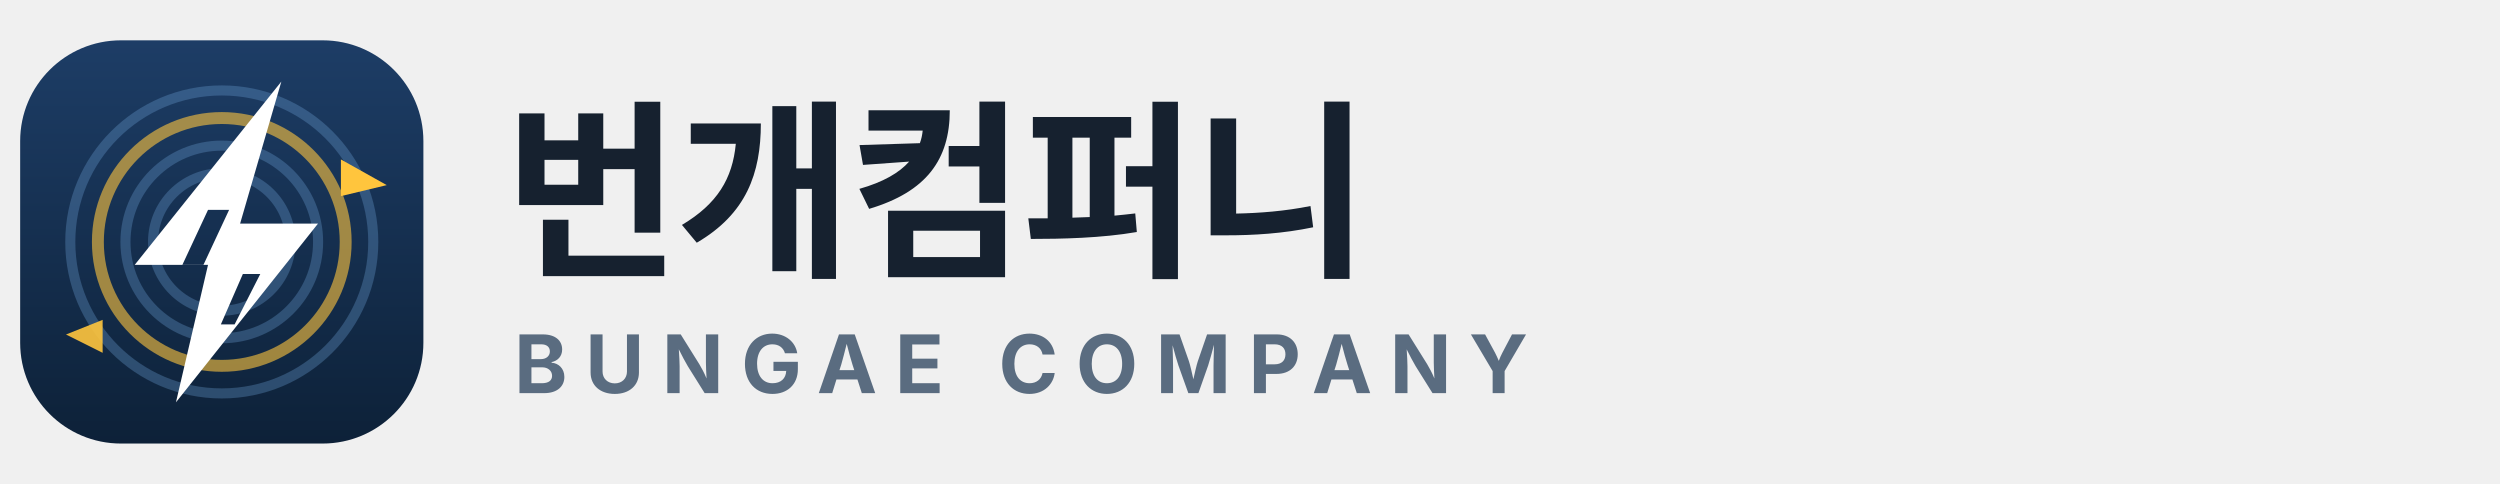
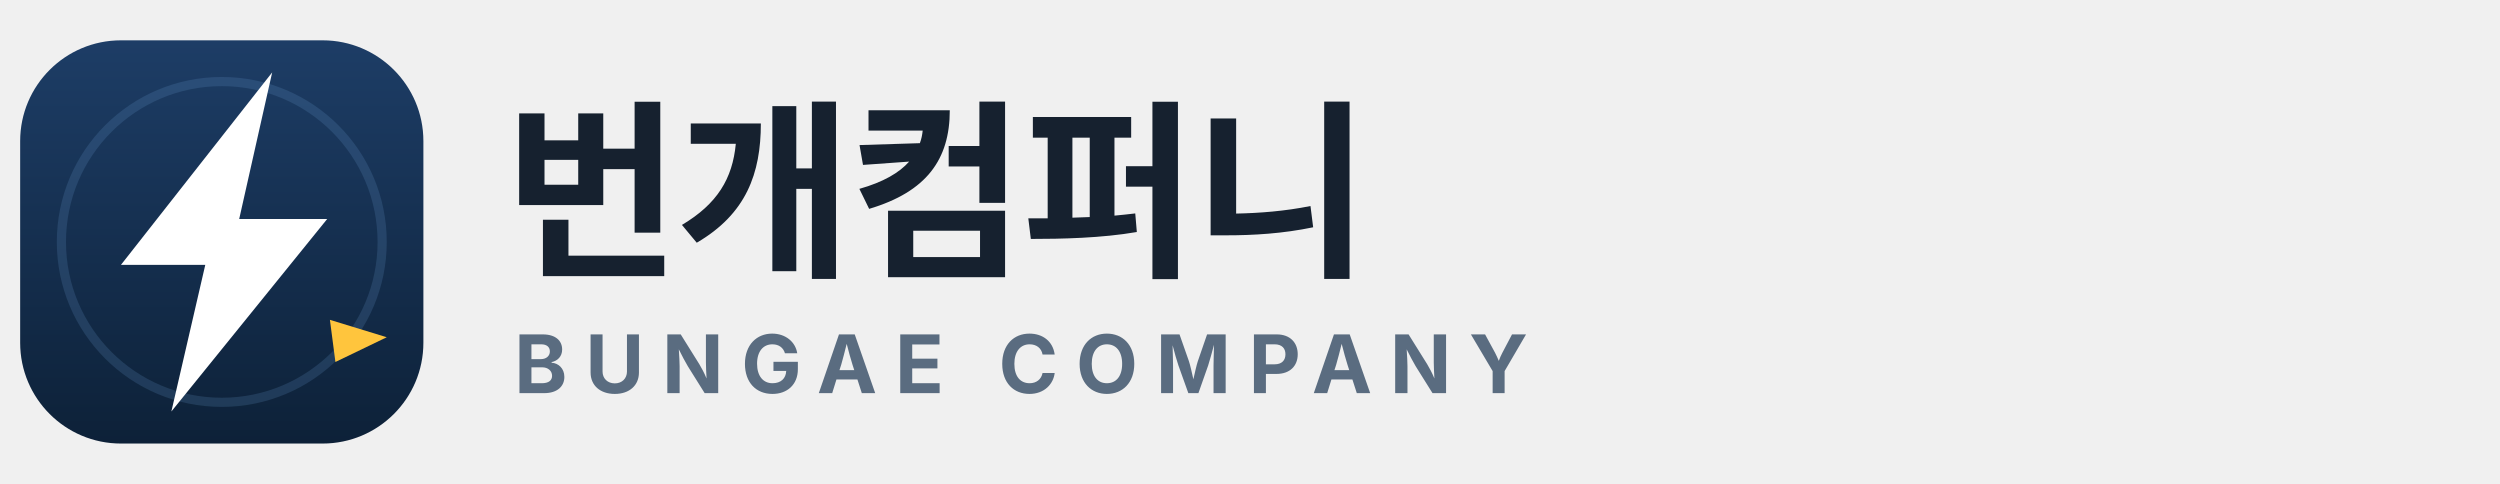
- <svg xmlns="http://www.w3.org/2000/svg" viewBox="0 0 248 48" role="img" aria-label="번개컴퍼니 로고">
+ <svg xmlns="http://www.w3.org/2000/svg" viewBox="0 0 248 48" role="img" aria-label="번개컴퍼니 로고 — 번개 볼트">
  <defs>
    <linearGradient id="bg" x1="0" y1="0" x2="0" y2="1">
      <stop offset="0" stop-color="#1D3D66" />
      <stop offset="1" stop-color="#0D2138" />
    </linearGradient>
    <clipPath id="clip">
      <rect x="0" y="0" width="44" height="44" rx="11" />
    </clipPath>
  </defs>
  <g transform="translate(2,4) scale(0.9091)">
-     <g>
-       <rect x="0" y="0" width="44" height="44" rx="11" fill="url(#bg)" />
-       <g clip-path="url(#clip)">
-         <circle cx="22" cy="22" r="7.5" fill="none" stroke="#6EA3D8" stroke-width="1.1" opacity="0.32" />
-         <circle cx="22" cy="22" r="10.51" fill="none" stroke="#6EA3D8" stroke-width="1.1" opacity="0.32" />
-         <circle cx="22" cy="22" r="13.52" fill="none" stroke="#FFC53D" stroke-width="1.3" opacity="0.6" />
-         <circle cx="22" cy="22" r="16.53" fill="none" stroke="#6EA3D8" stroke-width="1.1" opacity="0.32" />
-       </g>
-       <mask id="m">
-         <rect x="0" y="0" width="44" height="44" fill="#fff" />
-         <path d="M20.5 18.5 L22.8 18.5 L20 24.5 h-2.3 Z" fill="#000" />
-         <path d="M24.3 25.5 L26.2 25.5 L23.4 31 L21.9 31 Z" fill="#000" />
-       </mask>
-       <path d="M28.5 4.5 L12.5 24.5 h8 L17 39.5 L32.5 20 h-8.5 L28.5 4.5 Z" fill="#FFFFFF" mask="url(#m)" />
-       <path d="M35 13 l5 2.8 -5 1.2 Z" fill="#FFC53D" />
-       <path d="M9 30.5 l-4 1.6 4 2 Z" fill="#FFC53D" opacity="0.9" />
+     <rect x="0" y="0" width="44" height="44" rx="11" fill="url(#bg)" />
+     <g clip-path="url(#clip)">
+       <circle cx="22" cy="22" r="17.5" fill="none" stroke="#6EA3D8" stroke-width="1" opacity="0.18" />
    </g>
+     <path d="M27.5 3.5 L11 24.5 h9.2 L16.5 40.5 L33.5 19.5 h-9.6 L27.5 3.5 Z" fill="#FFFFFF" />
+     <path d="M33.8 30.5 l6.2 1.9 -5.6 2.7 Z" fill="#FFC53D" />
  </g>
  <text x="50" y="26" font-family="-apple-system,BlinkMacSystemFont,'Apple SD Gothic Neo','Noto Sans KR','Segoe UI',sans-serif" font-size="19" font-weight="800" letter-spacing="-0.02em" fill="#16212F">번개컴퍼니</text>
  <text x="51" y="39" font-family="-apple-system,BlinkMacSystemFont,'Segoe UI',sans-serif" font-size="8" font-weight="700" letter-spacing="0.22em" fill="#5A6C80">BUNGAE COMPANY</text>
</svg>
